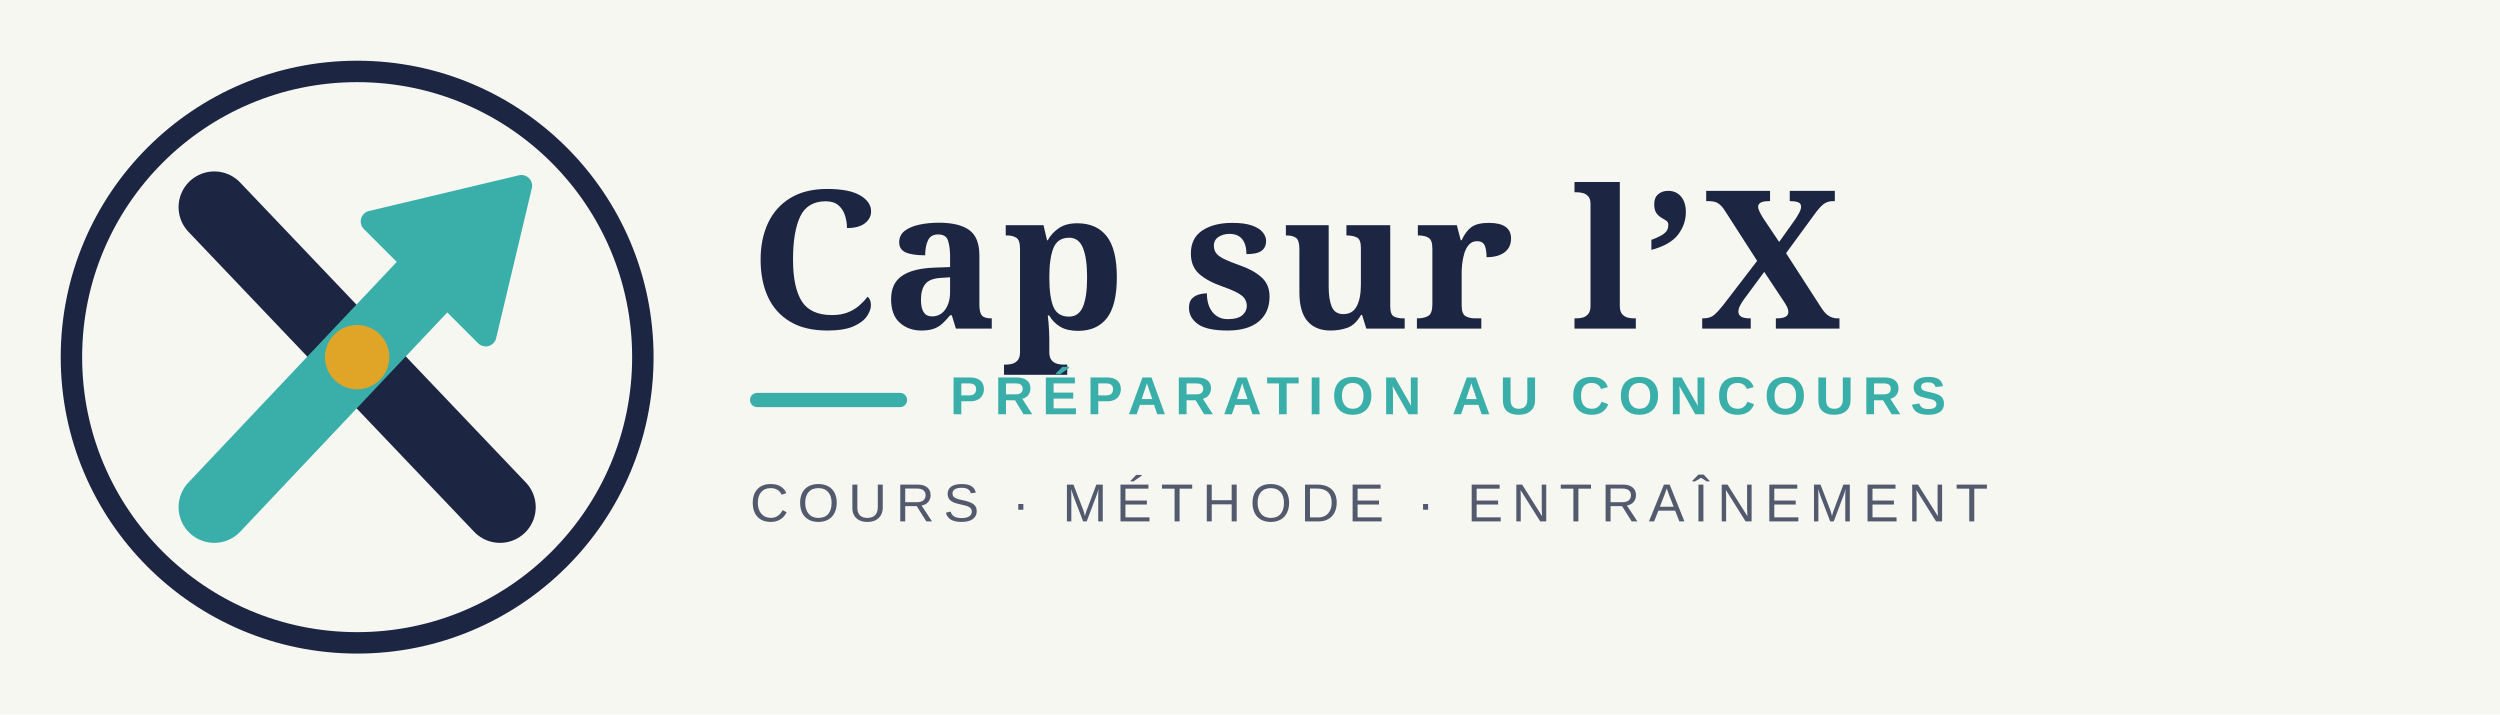
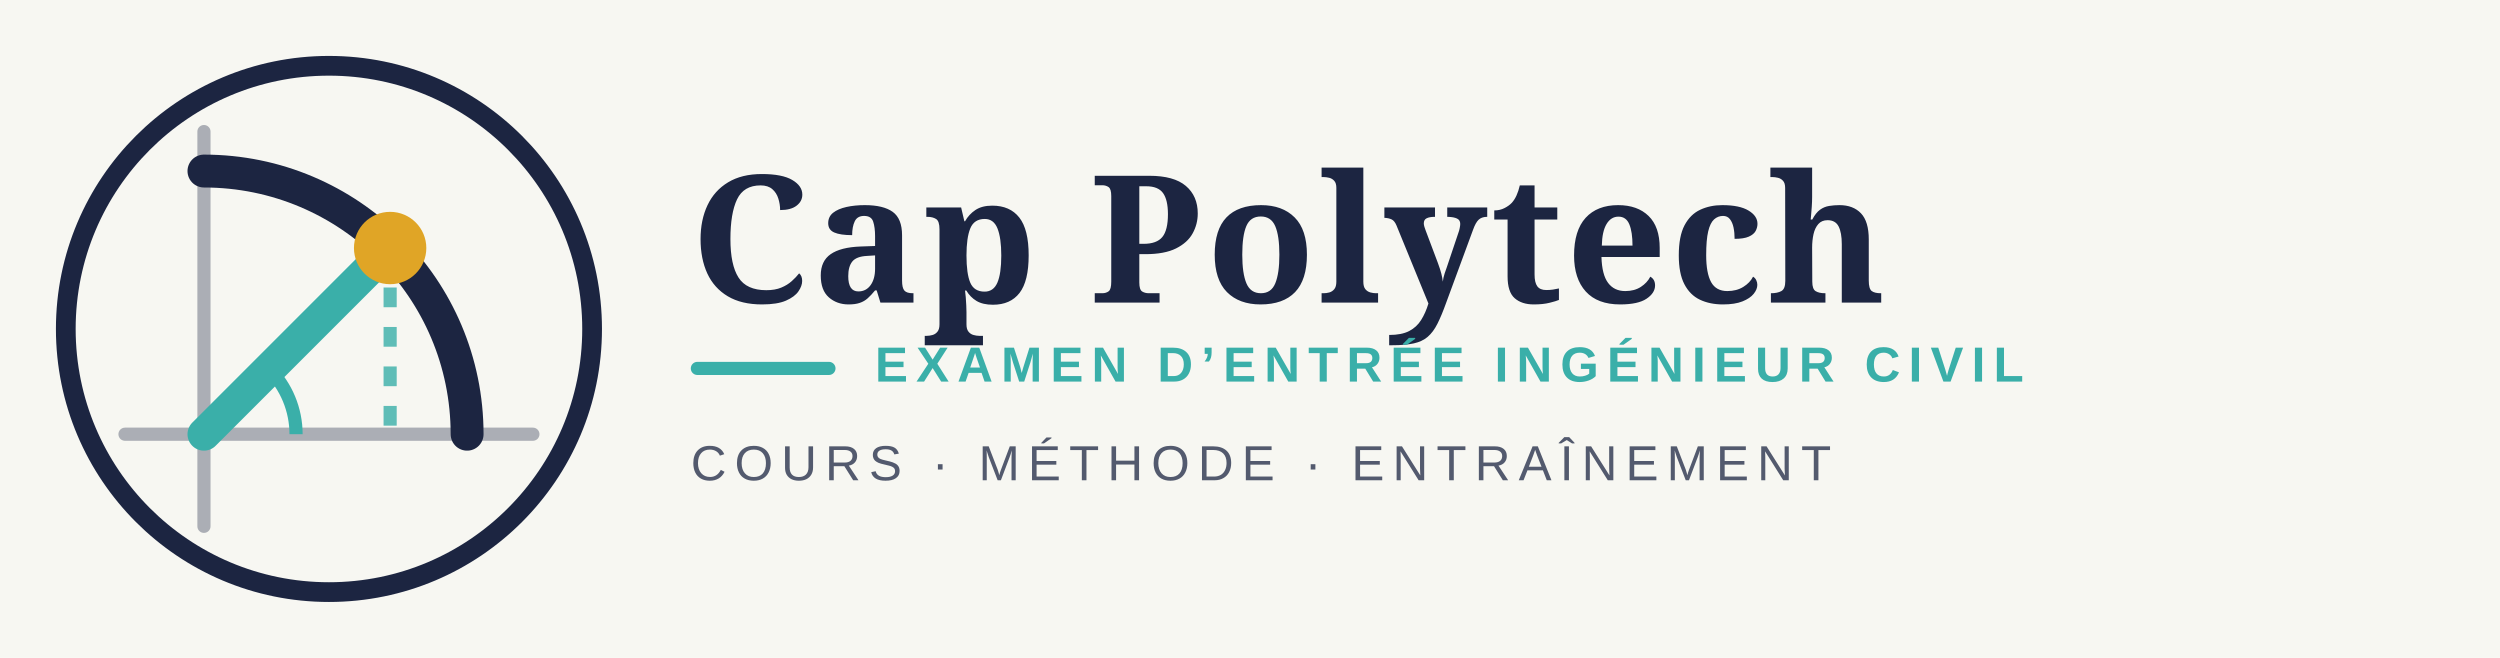
- <svg xmlns="http://www.w3.org/2000/svg" viewBox="0 0 700 200" width="700" height="200">
-   <rect width="700" height="200" fill="#F7F7F2" />
+ <svg xmlns="http://www.w3.org/2000/svg" viewBox="0 0 760 200" width="760" height="200">
+   <rect width="760" height="200" fill="#F7F7F2" />
  <rect x="20" y="20" width="160" height="160" rx="80" fill="#F7F7F2" stroke="#1C2541" stroke-width="6" />
-   <path d="M60 58 L140 142" stroke="#1C2541" stroke-width="20" stroke-linecap="round" />
-   <path d="M60 142 L128 70" stroke="#3AAFA9" stroke-width="20" stroke-linecap="round" />
-   <path d="M146 52 L104 62 L136 94 Z" fill="#3AAFA9" stroke="#3AAFA9" stroke-width="6" stroke-linejoin="round" />
-   <circle cx="100" cy="100" r="9" fill="#E0A526" />
-   <text x="210" y="92" font-family="Georgia, 'Playfair Display', serif" font-size="54" font-weight="700" fill="#1C2541" letter-spacing="1">Cap sur l’X</text>
+   <path d="M38 132 L162 132 M62 160 L62 40" stroke="#1C2541" stroke-width="4" stroke-linecap="round" opacity="0.35" />
+   <path d="M142 132 A 80 80 0 0 0 62 52" stroke="#1C2541" stroke-width="10" fill="none" stroke-linecap="round" />
+   <path d="M62 132 L118.6 75.4" stroke="#3AAFA9" stroke-width="10" stroke-linecap="round" />
+   <path d="M118.6 75.4 L118.6 132" stroke="#3AAFA9" stroke-width="4" stroke-dasharray="6 6" opacity="0.8" />
+   <path d="M90 132 A 28 28 0 0 0 81.8 112.2" stroke="#3AAFA9" stroke-width="4" fill="none" />
+   <circle cx="118.6" cy="75.4" r="11" fill="#E0A526" />
+   <text x="210" y="92" font-family="Georgia, 'Playfair Display', serif" font-size="54" font-weight="700" fill="#1C2541" letter-spacing="1">Cap Polytech</text>
  <rect x="210" y="110" width="44" height="4" rx="2" fill="#3AAFA9" />
-   <text x="266" y="116" font-family="'Montserrat', 'Helvetica Neue', Arial, sans-serif" font-size="15" font-weight="600" fill="#3AAFA9" letter-spacing="2.5">PRÉPARATION AU CONCOURS</text>
+   <text x="266" y="116" font-family="'Montserrat', 'Helvetica Neue', Arial, sans-serif" font-size="15" font-weight="600" fill="#3AAFA9" letter-spacing="2.5">EXAMEN D’ENTRÉE INGÉNIEUR CIVIL</text>
  <text x="210" y="146" font-family="'Montserrat', 'Helvetica Neue', Arial, sans-serif" font-size="15" font-weight="500" fill="#1C2541" opacity="0.75" letter-spacing="2.5">COURS · MÉTHODE · ENTRAÎNEMENT</text>
</svg>
